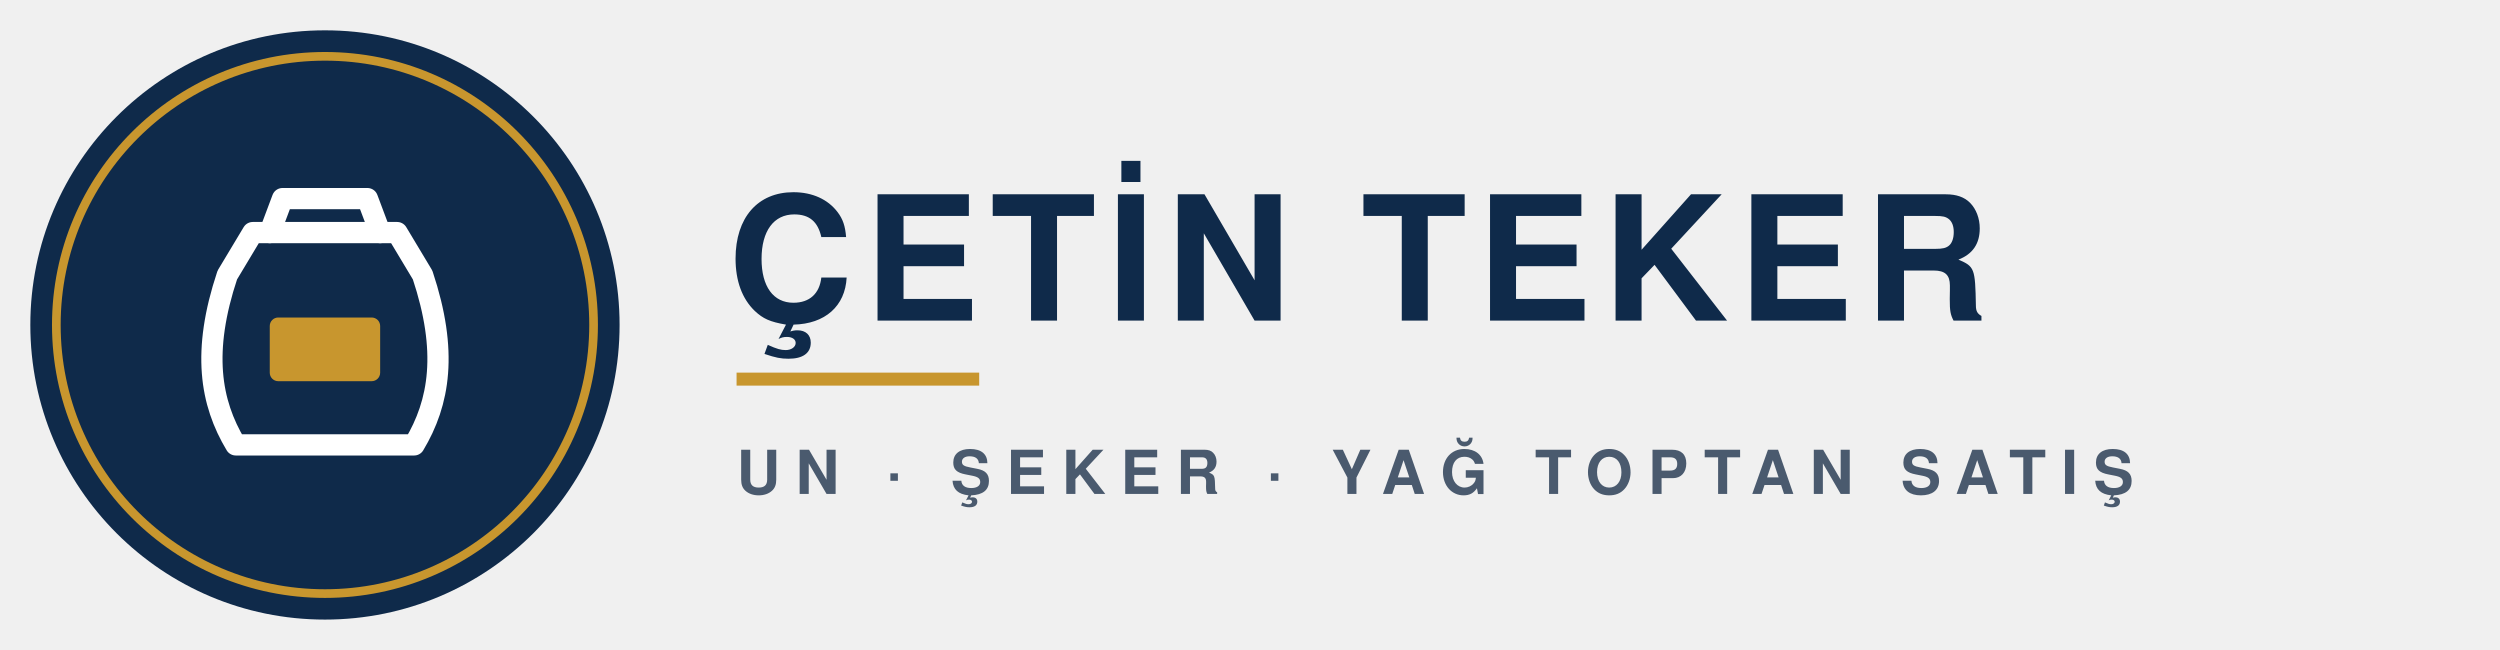
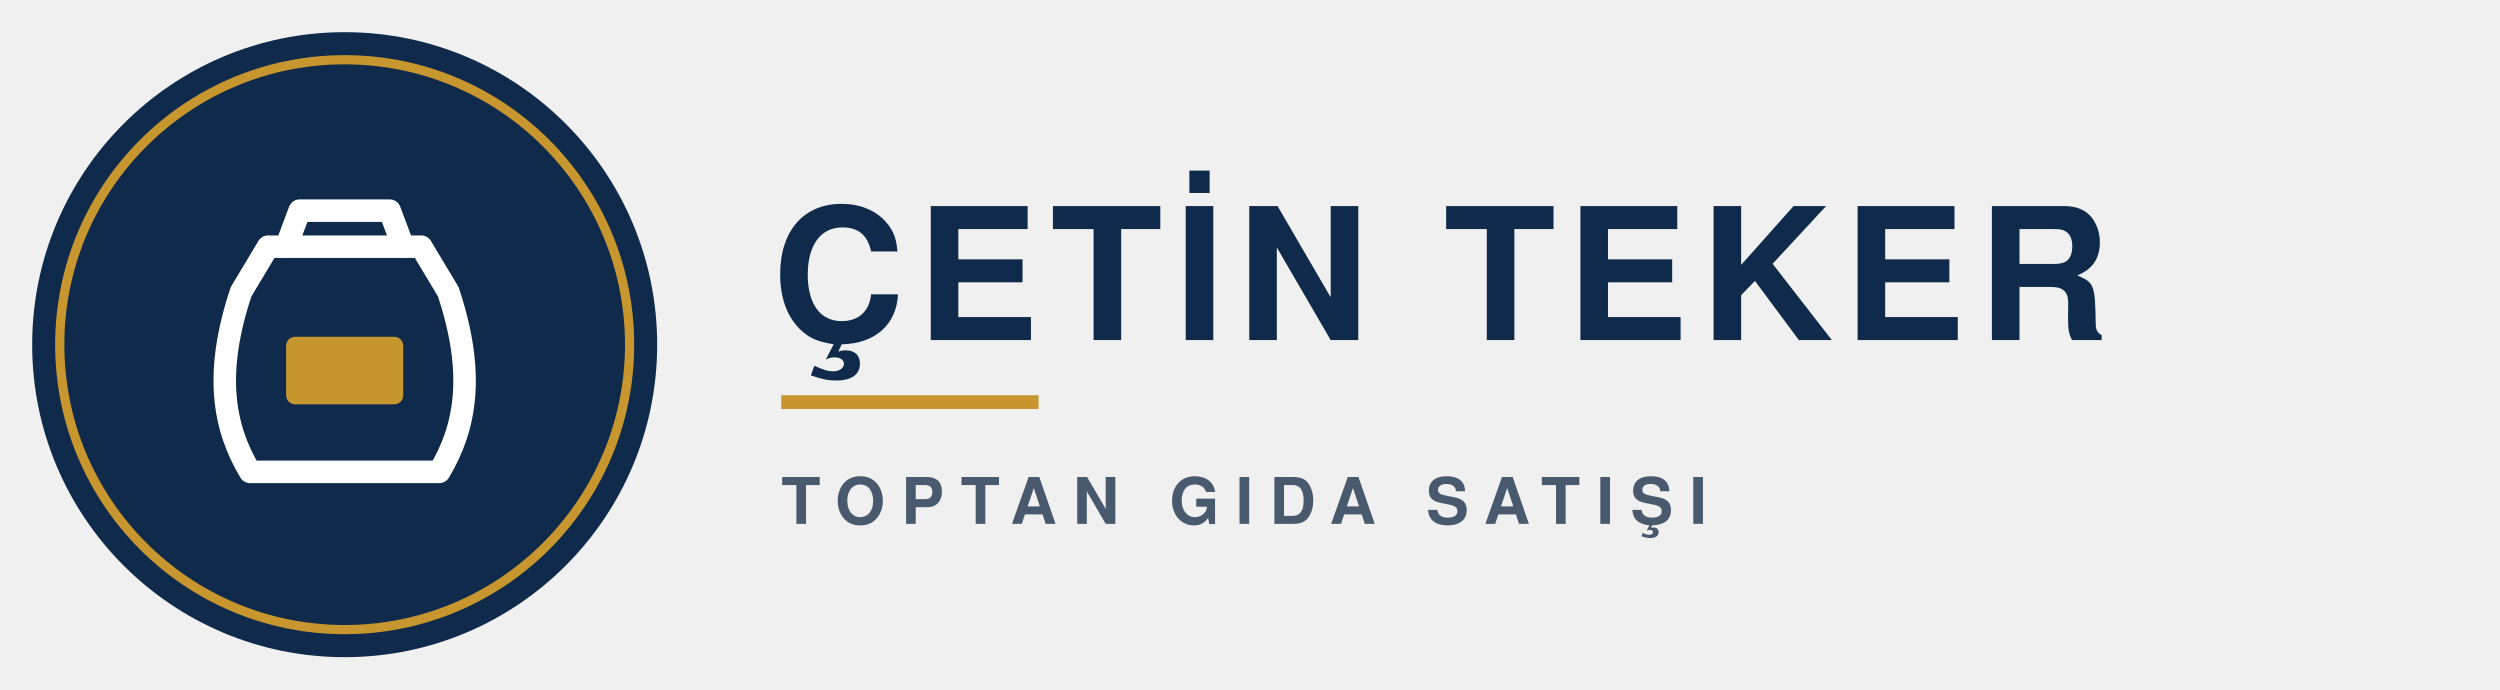
- <svg xmlns="http://www.w3.org/2000/svg" viewBox="0 0 577 150" width="577" height="150" font-family="Segoe UI,Helvetica,Arial,sans-serif">
+ <svg xmlns="http://www.w3.org/2000/svg" viewBox="0 0 544 150" width="544" height="150" font-family="Segoe UI,Helvetica,Arial,sans-serif">
  <circle cx="75" cy="75" r="68" fill="#0f2a4a" />
  <circle cx="75" cy="75" r="62" fill="none" stroke="#c8962e" stroke-width="2" />
  <g transform="translate(26 38) scale(.98)">
    <path d="M33 16h34l6 10c6 18 4 30-2 40H29c-6-10-8-22-2-40z" fill="none" stroke="#fff" stroke-width="5" stroke-linecap="round" stroke-linejoin="round" />
    <path d="M37 16l3-8h20l3 8" fill="none" stroke="#fff" stroke-width="5" stroke-linecap="round" stroke-linejoin="round" />
    <rect x="37" y="36" width="26" height="15" rx="2" fill="#c8962e" />
  </g>
  <text x="168" y="74" font-size="40" font-weight="700" fill="#0f2a4a" letter-spacing="2.5">ÇETİN TEKER</text>
  <rect x="170" y="86" width="56" height="3" fill="#c8962e" />
-   <text x="170" y="114" font-size="14" font-weight="600" fill="#4a5a6e" letter-spacing="3.5">UN · ŞEKER · YAĞ TOPTAN SATIŞ</text>
+   <text x="170" y="114" font-size="14" font-weight="600" fill="#4a5a6e" letter-spacing="3.5">TOPTAN GIDA SATIŞI</text>
</svg>
